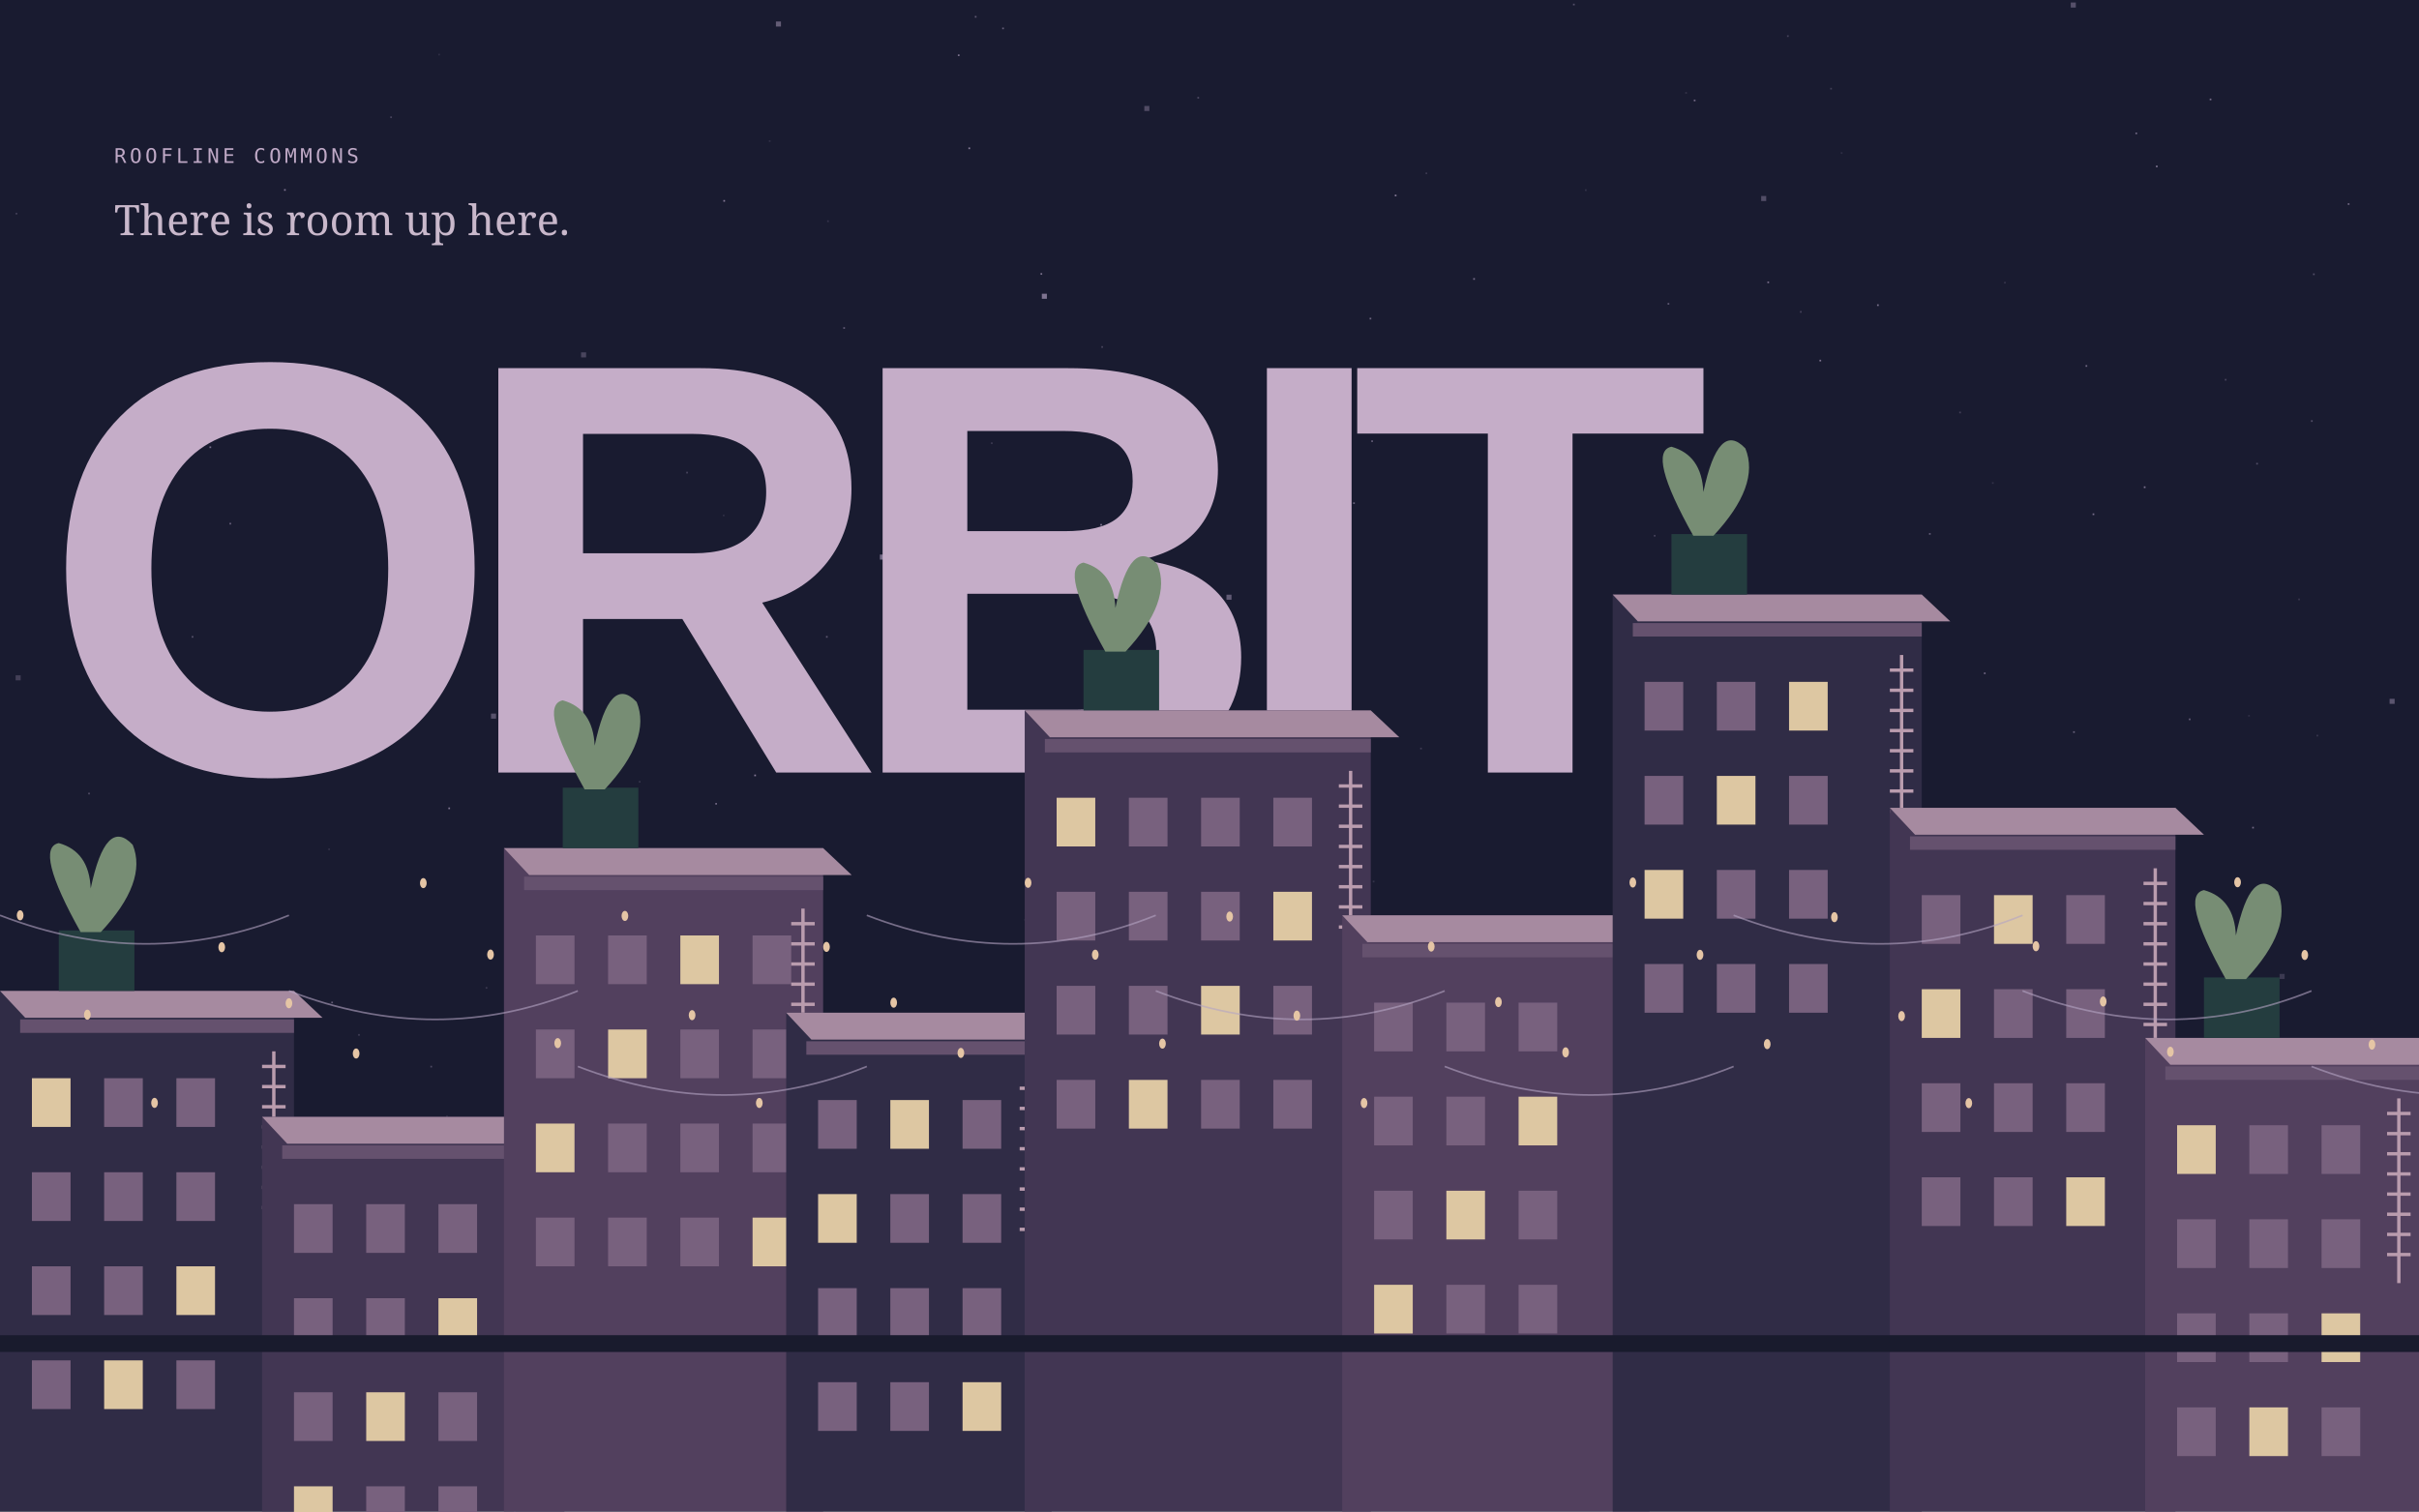
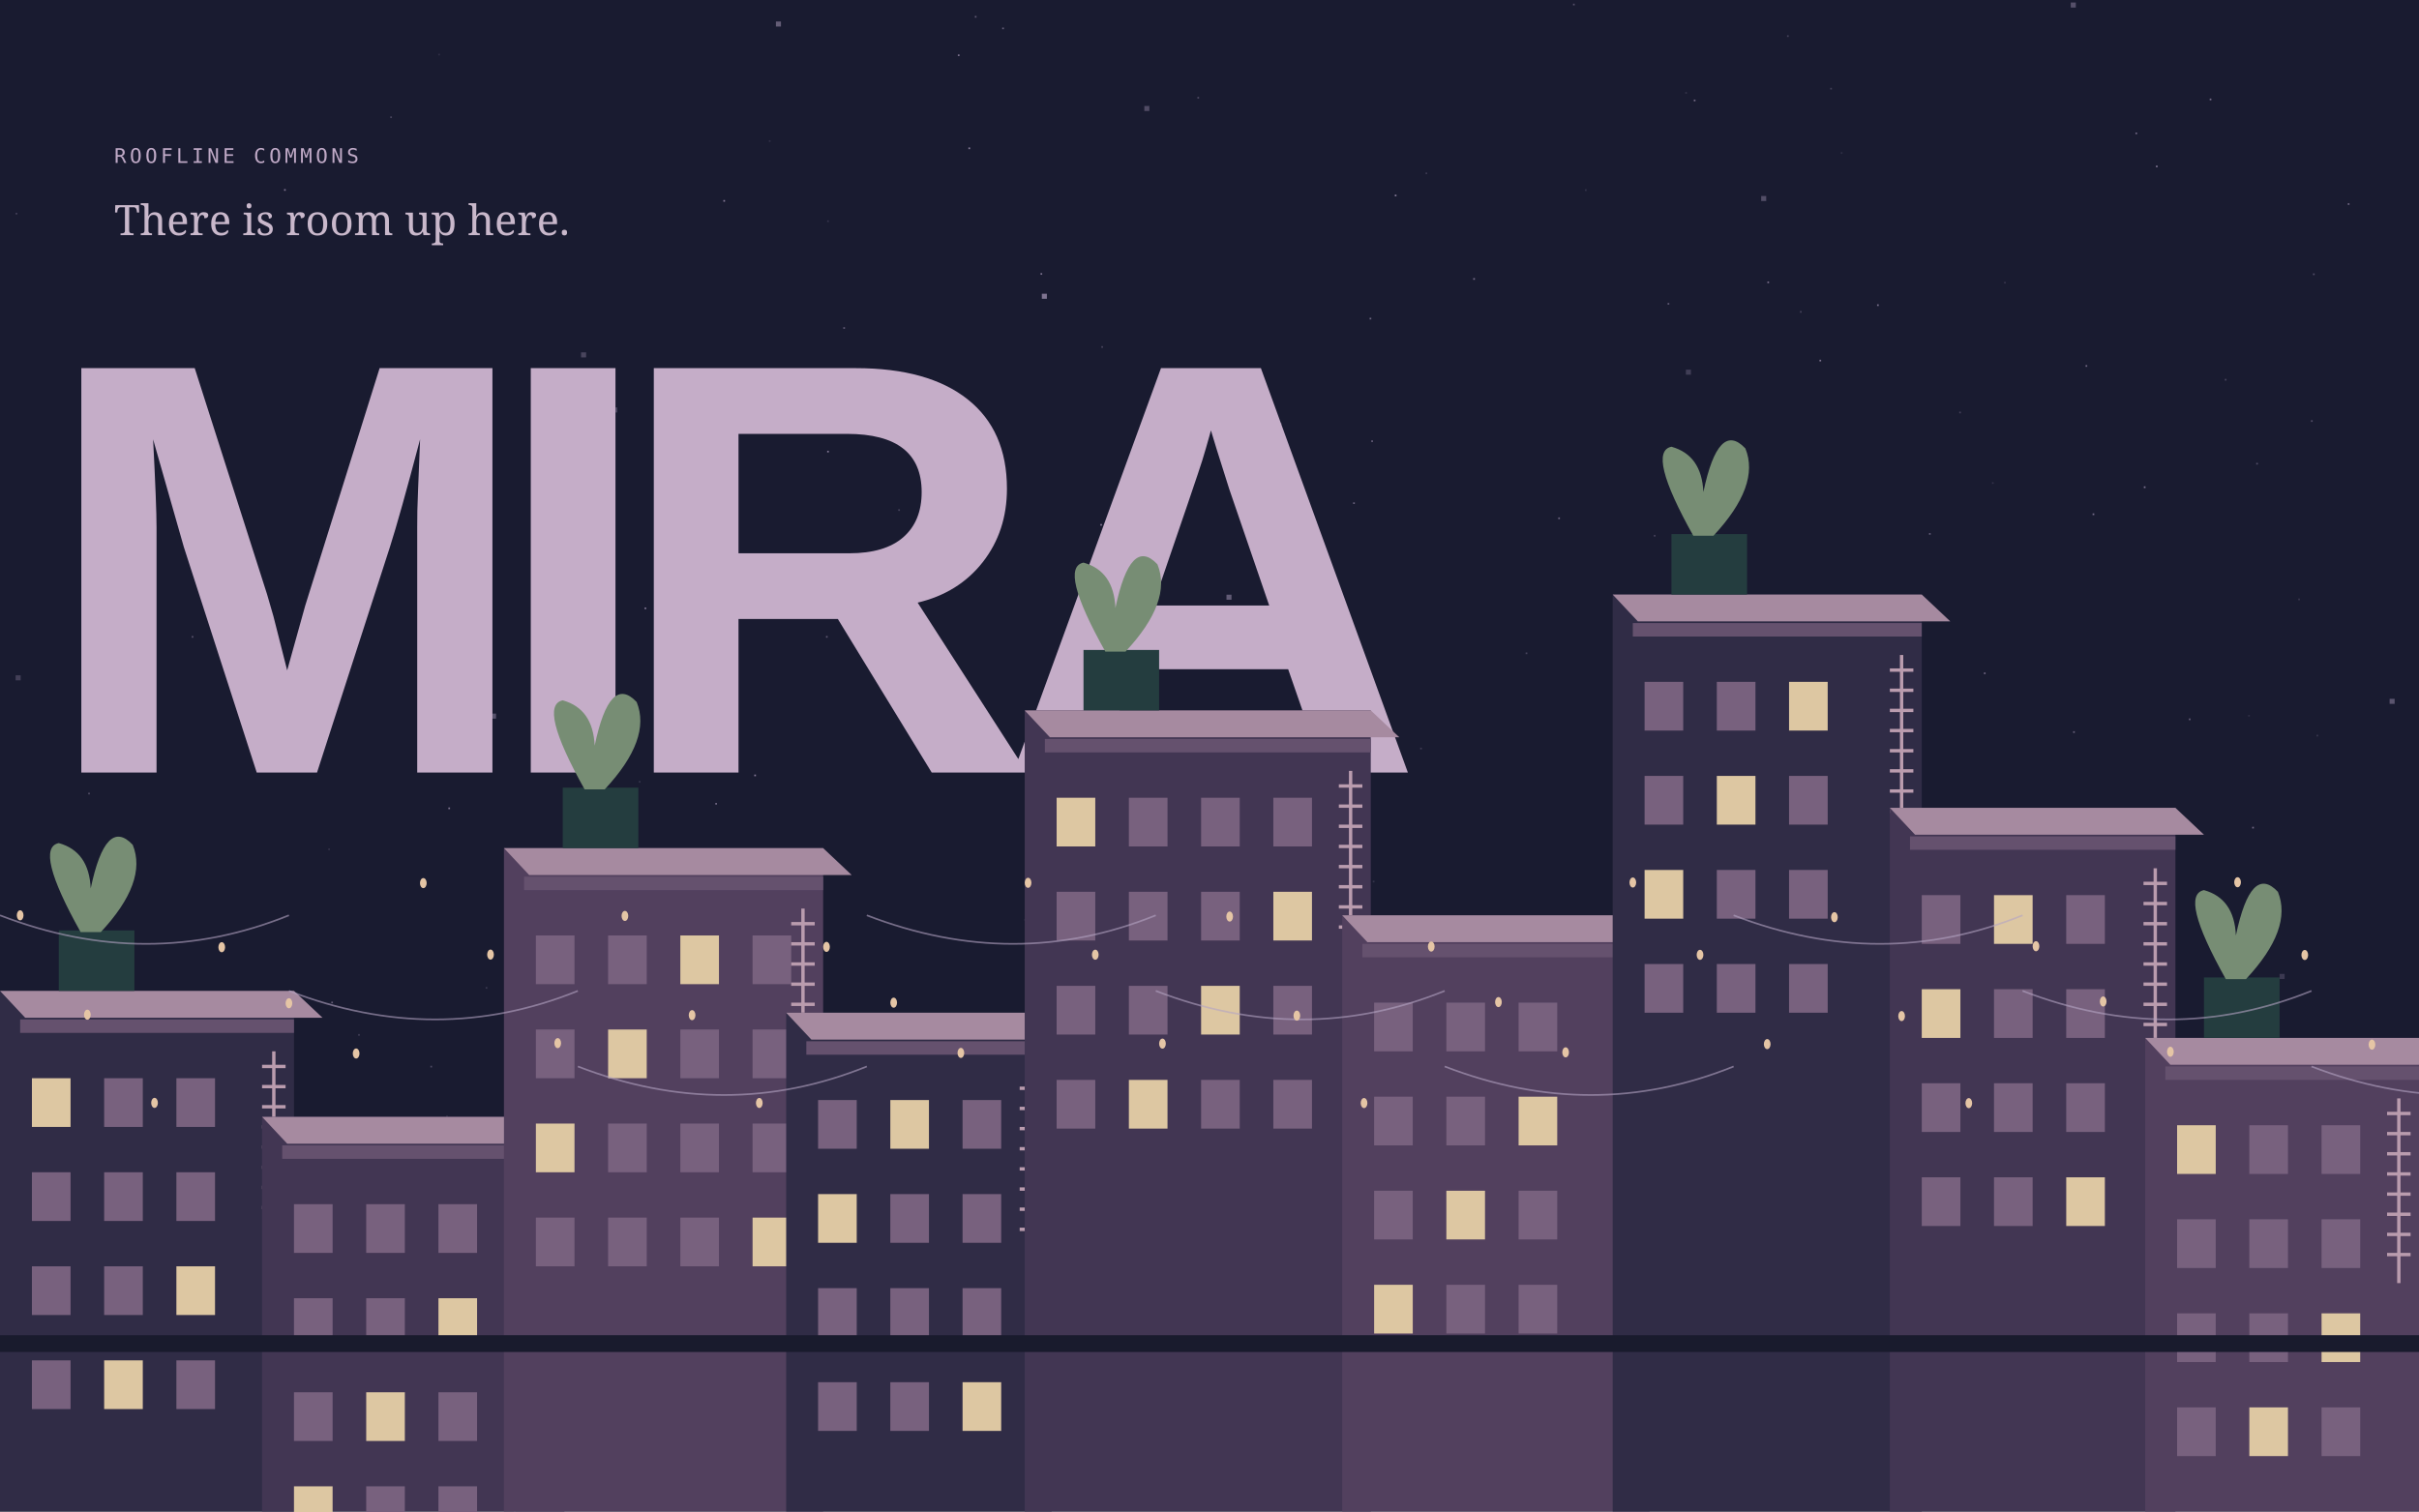
- <svg xmlns="http://www.w3.org/2000/svg" width="1440" height="900" viewBox="0 0 1440 900" role="img" aria-label="A dense stepped town of lit studios, rooftop planters and ladders obscures the lower half of a huge pale Orbit title.">
+ <svg xmlns="http://www.w3.org/2000/svg" width="1440" height="900" viewBox="0 0 1440 900" role="img" aria-label="A dense stepped town of lit studios, rooftop planters and ladders obscures the lower half of a huge pale Mira title.">
  <defs />
  <rect x="0" y="0" width="1440" height="900" fill="#191b30" />
  <rect x="364.5" y="242.6" width="3" height="3" fill="#beaccd" opacity="0.28" />
  <rect x="1020.4" y="469.0" width="1" height="1" fill="#beaccd" opacity="0.63" />
  <rect x="1283.4" y="98.6" width="1" height="1" fill="#beaccd" opacity="0.59" />
  <rect x="857.8" y="688.6" width="1" height="1" fill="#beaccd" opacity="0.13" />
  <rect x="643.0" y="882.4" width="1" height="1" fill="#beaccd" opacity="0.48" />
  <rect x="1343.1" y="275.6" width="1" height="1" fill="#beaccd" opacity="0.34" />
  <rect x="256.2" y="634.6" width="1" height="1" fill="#beaccd" opacity="0.32" />
  <rect x="124.7" y="265.8" width="1" height="1" fill="#beaccd" opacity="0.58" />
  <rect x="1089.5" y="52.3" width="1" height="1" fill="#beaccd" opacity="0.24" />
  <rect x="430.3" y="306.4" width="1" height="1" fill="#beaccd" opacity="0.13" />
  <rect x="655.6" y="206.1" width="1" height="1" fill="#beaccd" opacity="0.28" />
  <rect x="943.5" y="112.7" width="1" height="1" fill="#beaccd" opacity="0.16" />
  <rect x="576.5" y="87.8" width="1" height="1" fill="#beaccd" opacity="0.66" />
  <rect x="172.7" y="757.1" width="1" height="1" fill="#beaccd" opacity="0.50" />
  <rect x="1276.2" y="289.6" width="1" height="1" fill="#beaccd" opacity="0.59" />
  <rect x="908.2" y="388.5" width="1" height="1" fill="#beaccd" opacity="0.28" />
  <rect x="1083.1" y="214.2" width="1" height="1" fill="#beaccd" opacity="0.60" />
  <rect x="370.1" y="583.4" width="1" height="1" fill="#beaccd" opacity="0.41" />
  <rect x="1183.7" y="516.8" width="1" height="1" fill="#beaccd" opacity="0.57" />
  <rect x="606.5" y="828.1" width="1" height="1" fill="#beaccd" opacity="0.31" />
  <rect x="584.6" y="877.5" width="3" height="3" fill="#beaccd" opacity="0.17" />
  <rect x="260.9" y="32.0" width="1" height="1" fill="#beaccd" opacity="0.13" />
  <rect x="1245.7" y="305.7" width="1" height="1" fill="#beaccd" opacity="0.57" />
  <rect x="830.2" y="572.8" width="1" height="1" fill="#beaccd" opacity="0.51" />
  <rect x="342.8" y="875.6" width="1" height="1" fill="#beaccd" opacity="0.30" />
  <rect x="52.5" y="472.0" width="1" height="1" fill="#beaccd" opacity="0.33" />
  <rect x="1340.7" y="492.3" width="1" height="1" fill="#beaccd" opacity="0.53" />
  <rect x="1224.9" y="702.2" width="1" height="1" fill="#beaccd" opacity="0.54" />
  <rect x="675.9" y="790.1" width="1" height="1" fill="#beaccd" opacity="0.22" />
  <rect x="1011.4" y="625.9" width="3" height="3" fill="#beaccd" opacity="0.64" />
  <rect x="449.0" y="461.2" width="1" height="1" fill="#beaccd" opacity="0.65" />
  <rect x="380.3" y="465.0" width="1" height="1" fill="#beaccd" opacity="0.17" />
  <rect x="1048.4" y="116.7" width="3" height="3" fill="#beaccd" opacity="0.34" />
  <rect x="1232.7" y="1.5" width="3" height="3" fill="#beaccd" opacity="0.37" />
  <rect x="1062.1" y="677.4" width="1" height="1" fill="#beaccd" opacity="0.51" />
  <rect x="239.7" y="710.3" width="1" height="1" fill="#beaccd" opacity="0.57" />
  <rect x="161.4" y="697.2" width="1" height="1" fill="#beaccd" opacity="0.27" />
  <rect x="50.7" y="522.3" width="1" height="1" fill="#beaccd" opacity="0.26" />
  <rect x="632.9" y="717.0" width="1" height="1" fill="#beaccd" opacity="0.30" />
  <rect x="430.6" y="119.1" width="1" height="1" fill="#beaccd" opacity="0.65" />
  <rect x="362.2" y="250.3" width="1" height="1" fill="#beaccd" opacity="0.57" />
  <rect x="1008.3" y="59.3" width="1" height="1" fill="#beaccd" opacity="0.54" />
  <rect x="305.9" y="899.3" width="1" height="1" fill="#beaccd" opacity="0.49" />
  <rect x="1234.1" y="435.4" width="1" height="1" fill="#beaccd" opacity="0.47" />
  <rect x="534.7" y="303.2" width="1" height="1" fill="#beaccd" opacity="0.26" />
  <rect x="427.7" y="362.3" width="1" height="1" fill="#beaccd" opacity="0.50" />
  <rect x="686.6" y="317.0" width="1" height="1" fill="#beaccd" opacity="0.29" />
  <rect x="795.6" y="897.3" width="1" height="1" fill="#beaccd" opacity="0.38" />
  <rect x="509.1" y="622.3" width="1" height="1" fill="#beaccd" opacity="0.19" />
  <rect x="459.6" y="590.7" width="1" height="1" fill="#beaccd" opacity="0.35" />
  <rect x="492.4" y="268.4" width="1" height="1" fill="#beaccd" opacity="0.63" />
  <rect x="974.0" y="768.5" width="1" height="1" fill="#beaccd" opacity="0.58" />
  <rect x="1152.1" y="845.2" width="1" height="1" fill="#beaccd" opacity="0.54" />
  <rect x="533.8" y="745.2" width="1" height="1" fill="#beaccd" opacity="0.22" />
  <rect x="961.9" y="487.8" width="1" height="1" fill="#beaccd" opacity="0.45" />
  <rect x="232.3" y="69.3" width="1" height="1" fill="#beaccd" opacity="0.28" />
  <rect x="136.6" y="311.3" width="1" height="1" fill="#beaccd" opacity="0.46" />
  <rect x="329.1" y="598.7" width="3" height="3" fill="#beaccd" opacity="0.41" />
  <rect x="184.9" y="777.6" width="1" height="1" fill="#beaccd" opacity="0.18" />
  <rect x="927.6" y="308.1" width="1" height="1" fill="#beaccd" opacity="0.50" />
  <rect x="672.0" y="593.3" width="1" height="1" fill="#beaccd" opacity="0.33" />
  <rect x="1303.0" y="427.8" width="1" height="1" fill="#beaccd" opacity="0.45" />
  <rect x="392.8" y="838.8" width="1" height="1" fill="#beaccd" opacity="0.25" />
  <rect x="760.4" y="712.7" width="1" height="1" fill="#beaccd" opacity="0.51" />
  <rect x="74.3" y="828.5" width="1" height="1" fill="#beaccd" opacity="0.40" />
  <rect x="1022.1" y="843.9" width="1" height="1" fill="#beaccd" opacity="0.32" />
  <rect x="848.6" y="102.7" width="1" height="1" fill="#beaccd" opacity="0.20" />
  <rect x="65.7" y="760.9" width="1" height="1" fill="#beaccd" opacity="0.13" />
  <rect x="1375.7" y="250.2" width="1" height="1" fill="#beaccd" opacity="0.35" />
  <rect x="451.7" y="824.7" width="1" height="1" fill="#beaccd" opacity="0.13" />
  <rect x="816.3" y="262.2" width="1" height="1" fill="#beaccd" opacity="0.45" />
  <rect x="461.9" y="12.8" width="3" height="3" fill="#beaccd" opacity="0.45" />
  <rect x="454.8" y="718.3" width="1" height="1" fill="#beaccd" opacity="0.57" />
  <rect x="1166.3" y="245.1" width="1" height="1" fill="#beaccd" opacity="0.25" />
  <rect x="1091.7" y="602.6" width="1" height="1" fill="#beaccd" opacity="0.30" />
  <rect x="621.6" y="641.2" width="1" height="1" fill="#beaccd" opacity="0.22" />
  <rect x="526.7" y="251.5" width="1" height="1" fill="#beaccd" opacity="0.15" />
  <rect x="1118.9" y="608.7" width="1" height="1" fill="#beaccd" opacity="0.41" />
  <rect x="1211.6" y="533.2" width="1" height="1" fill="#beaccd" opacity="0.32" />
  <rect x="681.2" y="63.1" width="3" height="3" fill="#beaccd" opacity="0.33" />
  <rect x="712.8" y="57.7" width="1" height="1" fill="#beaccd" opacity="0.32" />
  <rect x="491.7" y="378.7" width="1" height="1" fill="#beaccd" opacity="0.41" />
  <rect x="984.5" y="318.5" width="1" height="1" fill="#beaccd" opacity="0.27" />
  <rect x="891.2" y="671.0" width="3" height="3" fill="#beaccd" opacity="0.22" />
  <rect x="451.1" y="765.7" width="1" height="1" fill="#beaccd" opacity="0.27" />
  <rect x="345.9" y="209.8" width="3" height="3" fill="#beaccd" opacity="0.29" />
  <rect x="580.3" y="9.5" width="1" height="1" fill="#beaccd" opacity="0.42" />
  <rect x="265.6" y="664.3" width="1" height="1" fill="#beaccd" opacity="0.17" />
  <rect x="1025.8" y="456.4" width="1" height="1" fill="#beaccd" opacity="0.56" />
  <rect x="1271.2" y="78.9" width="1" height="1" fill="#beaccd" opacity="0.51" />
  <rect x="620.2" y="174.9" width="3" height="3" fill="#beaccd" opacity="0.61" />
  <rect x="992.7" y="180.4" width="1" height="1" fill="#beaccd" opacity="0.43" />
  <rect x="1337.6" y="793.9" width="1" height="1" fill="#beaccd" opacity="0.61" />
  <rect x="596.6" y="16.4" width="1" height="1" fill="#beaccd" opacity="0.46" />
  <rect x="826.8" y="832.0" width="1" height="1" fill="#beaccd" opacity="0.40" />
  <rect x="1324.4" y="225.6" width="1" height="1" fill="#beaccd" opacity="0.28" />
  <rect x="873.6" y="557.1" width="1" height="1" fill="#beaccd" opacity="0.47" />
  <rect x="1119.9" y="837.8" width="1" height="1" fill="#beaccd" opacity="0.31" />
  <rect x="114.1" y="378.7" width="1" height="1" fill="#beaccd" opacity="0.37" />
  <rect x="1426.9" y="707.0" width="1" height="1" fill="#beaccd" opacity="0.37" />
  <rect x="1237.2" y="870.3" width="1" height="1" fill="#beaccd" opacity="0.46" />
  <rect x="1117.6" y="374.4" width="1" height="1" fill="#beaccd" opacity="0.57" />
  <rect x="997.7" y="824.0" width="1" height="1" fill="#beaccd" opacity="0.63" />
  <rect x="589.9" y="263.4" width="1" height="1" fill="#beaccd" opacity="0.21" />
  <rect x="478.5" y="535.3" width="3" height="3" fill="#beaccd" opacity="0.24" />
  <rect x="195.4" y="505.2" width="1" height="1" fill="#beaccd" opacity="0.15" />
  <rect x="1044.3" y="419.9" width="1" height="1" fill="#beaccd" opacity="0.43" />
  <rect x="197.2" y="596.4" width="1" height="1" fill="#beaccd" opacity="0.44" />
  <rect x="383.7" y="361.7" width="1" height="1" fill="#beaccd" opacity="0.62" />
  <rect x="817.7" y="687.5" width="3" height="3" fill="#beaccd" opacity="0.29" />
  <rect x="162.3" y="691.9" width="1" height="1" fill="#beaccd" opacity="0.56" />
  <rect x="936.4" y="2.2" width="1" height="1" fill="#beaccd" opacity="0.37" />
  <rect x="805.5" y="299.1" width="1" height="1" fill="#beaccd" opacity="0.47" />
  <rect x="1197.9" y="488.8" width="1" height="1" fill="#beaccd" opacity="0.41" />
  <rect x="691.2" y="871.2" width="1" height="1" fill="#beaccd" opacity="0.20" />
  <rect x="9.3" y="402.1" width="3" height="3" fill="#beaccd" opacity="0.25" />
  <rect x="1193.0" y="167.8" width="1" height="1" fill="#beaccd" opacity="0.17" />
  <rect x="1148.3" y="317.4" width="1" height="1" fill="#beaccd" opacity="0.44" />
  <rect x="292.3" y="424.9" width="3" height="3" fill="#beaccd" opacity="0.38" />
  <rect x="1301.1" y="874.4" width="1" height="1" fill="#beaccd" opacity="0.40" />
  <rect x="681.8" y="389.8" width="1" height="1" fill="#beaccd" opacity="0.62" />
  <rect x="730.1" y="354.1" width="3" height="3" fill="#beaccd" opacity="0.44" />
  <rect x="677.9" y="688.1" width="1" height="1" fill="#beaccd" opacity="0.34" />
  <rect x="1071.5" y="185.2" width="1" height="1" fill="#beaccd" opacity="0.26" />
  <rect x="1063.8" y="21.0" width="1" height="1" fill="#beaccd" opacity="0.26" />
  <rect x="343.4" y="383.3" width="1" height="1" fill="#beaccd" opacity="0.24" />
  <rect x="502.0" y="194.8" width="1" height="1" fill="#beaccd" opacity="0.44" />
  <rect x="1003.6" y="220.1" width="3" height="3" fill="#beaccd" opacity="0.24" />
  <rect x="1117.4" y="181.2" width="1" height="1" fill="#beaccd" opacity="0.58" />
  <rect x="817.2" y="524.4" width="1" height="1" fill="#beaccd" opacity="0.16" />
  <rect x="1209.8" y="809.0" width="1" height="1" fill="#beaccd" opacity="0.64" />
  <rect x="1094.7" y="414.8" width="1" height="1" fill="#beaccd" opacity="0.18" />
  <rect x="1017.2" y="286.6" width="1" height="1" fill="#beaccd" opacity="0.36" />
  <rect x="619.4" y="162.6" width="1" height="1" fill="#beaccd" opacity="0.59" />
  <rect x="1368.1" y="356.4" width="1" height="1" fill="#beaccd" opacity="0.19" />
  <rect x="1185.8" y="287.1" width="1" height="1" fill="#beaccd" opacity="0.15" />
  <rect x="984.6" y="580.0" width="1" height="1" fill="#beaccd" opacity="0.16" />
  <rect x="266.9" y="480.8" width="1" height="1" fill="#beaccd" opacity="0.61" />
  <rect x="1075.0" y="555.0" width="1" height="1" fill="#beaccd" opacity="0.49" />
  <rect x="1052.1" y="167.6" width="1" height="1" fill="#beaccd" opacity="0.56" />
  <rect x="1376.9" y="162.8" width="1" height="1" fill="#beaccd" opacity="0.34" />
  <rect x="975.3" y="690.3" width="1" height="1" fill="#beaccd" opacity="0.26" />
  <rect x="609.9" y="547.2" width="1" height="1" fill="#beaccd" opacity="0.36" />
  <rect x="492.4" y="131.2" width="1" height="1" fill="#beaccd" opacity="0.17" />
  <rect x="1338.3" y="425.7" width="1" height="1" fill="#beaccd" opacity="0.13" />
  <rect x="429.2" y="562.3" width="1" height="1" fill="#beaccd" opacity="0.19" />
  <rect x="523.8" y="330.2" width="3" height="3" fill="#beaccd" opacity="0.57" />
  <rect x="859.5" y="728.2" width="3" height="3" fill="#beaccd" opacity="0.63" />
  <rect x="328.9" y="380.4" width="1" height="1" fill="#beaccd" opacity="0.54" />
  <rect x="72.4" y="259.2" width="1" height="1" fill="#beaccd" opacity="0.22" />
  <rect x="289.1" y="587.7" width="1" height="1" fill="#beaccd" opacity="0.20" />
  <rect x="830.3" y="115.9" width="1" height="1" fill="#beaccd" opacity="0.65" />
  <rect x="1095.8" y="90.6" width="1" height="1" fill="#beaccd" opacity="0.13" />
  <rect x="877.0" y="165.6" width="1" height="1" fill="#beaccd" opacity="0.57" />
  <rect x="1269.4" y="721.2" width="3" height="3" fill="#beaccd" opacity="0.63" />
  <rect x="815.3" y="189.2" width="1" height="1" fill="#beaccd" opacity="0.50" />
  <rect x="1121.9" y="503.2" width="1" height="1" fill="#beaccd" opacity="0.12" />
  <rect x="554.6" y="719.9" width="1" height="1" fill="#beaccd" opacity="0.41" />
  <rect x="1049.9" y="481.0" width="1" height="1" fill="#beaccd" opacity="0.24" />
  <rect x="169.1" y="112.6" width="1" height="1" fill="#beaccd" opacity="0.61" />
  <rect x="1357.0" y="579.9" width="3" height="3" fill="#beaccd" opacity="0.21" />
  <rect x="845.4" y="445.2" width="1" height="1" fill="#beaccd" opacity="0.22" />
  <rect x="727.1" y="697.7" width="1" height="1" fill="#beaccd" opacity="0.61" />
  <rect x="160.2" y="650.8" width="1" height="1" fill="#beaccd" opacity="0.58" />
  <rect x="547.0" y="727.8" width="1" height="1" fill="#beaccd" opacity="0.33" />
  <rect x="408.5" y="280.9" width="1" height="1" fill="#beaccd" opacity="0.28" />
  <rect x="679.0" y="413.1" width="1" height="1" fill="#beaccd" opacity="0.65" />
  <rect x="1181.0" y="400.4" width="1" height="1" fill="#beaccd" opacity="0.50" />
  <rect x="1084.3" y="831.5" width="1" height="1" fill="#beaccd" opacity="0.34" />
  <rect x="672.0" y="713.5" width="1" height="1" fill="#beaccd" opacity="0.36" />
  <rect x="655.0" y="312.0" width="1" height="1" fill="#beaccd" opacity="0.63" />
  <rect x="1397.6" y="121.0" width="1" height="1" fill="#beaccd" opacity="0.51" />
  <rect x="457.7" y="83.5" width="1" height="1" fill="#beaccd" opacity="0.14" />
  <rect x="162.9" y="708.4" width="1" height="1" fill="#beaccd" opacity="0.38" />
  <rect x="1305.8" y="752.9" width="1" height="1" fill="#beaccd" opacity="0.14" />
  <rect x="1160.3" y="766.3" width="1" height="1" fill="#beaccd" opacity="0.50" />
  <rect x="1422.5" y="416.1" width="3" height="3" fill="#beaccd" opacity="0.40" />
  <rect x="357.1" y="240.7" width="1" height="1" fill="#beaccd" opacity="0.63" />
  <rect x="1393.6" y="699.5" width="1" height="1" fill="#beaccd" opacity="0.45" />
  <rect x="213.2" y="615.7" width="1" height="1" fill="#beaccd" opacity="0.23" />
  <rect x="570.2" y="32.4" width="1" height="1" fill="#beaccd" opacity="0.59" />
  <rect x="9.3" y="126.7" width="1" height="1" fill="#beaccd" opacity="0.25" />
  <rect x="761.9" y="251.9" width="1" height="1" fill="#beaccd" opacity="0.32" />
  <rect x="664.3" y="505.1" width="1" height="1" fill="#beaccd" opacity="0.60" />
  <rect x="1379.0" y="437.5" width="1" height="1" fill="#beaccd" opacity="0.18" />
  <rect x="1003.2" y="54.8" width="1" height="1" fill="#beaccd" opacity="0.16" />
  <rect x="425.8" y="478.1" width="1" height="1" fill="#beaccd" opacity="0.53" />
  <rect x="1315.4" y="58.7" width="1" height="1" fill="#beaccd" opacity="0.56" />
  <rect x="1343.2" y="869.7" width="1" height="1" fill="#beaccd" opacity="0.48" />
  <rect x="1241.5" y="217.4" width="1" height="1" fill="#beaccd" opacity="0.52" />
-   <text x="25" y="460" font-family="Arial,Helvetica,sans-serif" font-size="350" fill="#c5adc8" font-weight="900" letter-spacing="-24">ORBIT</text>
+   <text x="25" y="460" font-family="Arial,Helvetica,sans-serif" font-size="350" fill="#c5adc8" font-weight="900" letter-spacing="-24">MIRA</text>
  <rect x="0" y="590" width="175" height="310" fill="#302c46" />
  <polygon points="0,590 175,590 192,606 15,606" fill="#a68aa0" stroke="none" />
  <rect x="12" y="607" width="163" height="8" fill="#65516e" />
  <rect x="19" y="642" width="23" height="29" fill="#ddc7a2" />
  <rect x="62" y="642" width="23" height="29" fill="#78617e" />
  <rect x="105" y="642" width="23" height="29" fill="#78617e" />
  <rect x="19" y="698" width="23" height="29" fill="#78617e" />
  <rect x="62" y="698" width="23" height="29" fill="#78617e" />
  <rect x="105" y="698" width="23" height="29" fill="#78617e" />
  <rect x="19" y="754" width="23" height="29" fill="#78617e" />
  <rect x="62" y="754" width="23" height="29" fill="#78617e" />
  <rect x="105" y="754" width="23" height="29" fill="#ddc7a2" />
  <rect x="19" y="810" width="23" height="29" fill="#78617e" />
  <rect x="62" y="810" width="23" height="29" fill="#ddc7a2" />
  <rect x="105" y="810" width="23" height="29" fill="#78617e" />
  <line x1="163" y1="626" x2="163" y2="736" stroke="#ba9cae" stroke-width="2" />
  <line x1="156" y1="635" x2="170" y2="635" stroke="#ba9cae" stroke-width="2" />
  <line x1="156" y1="647" x2="170" y2="647" stroke="#ba9cae" stroke-width="2" />
  <line x1="156" y1="659" x2="170" y2="659" stroke="#ba9cae" stroke-width="2" />
  <line x1="156" y1="671" x2="170" y2="671" stroke="#ba9cae" stroke-width="2" />
  <line x1="156" y1="683" x2="170" y2="683" stroke="#ba9cae" stroke-width="2" />
  <line x1="156" y1="695" x2="170" y2="695" stroke="#ba9cae" stroke-width="2" />
  <line x1="156" y1="707" x2="170" y2="707" stroke="#ba9cae" stroke-width="2" />
  <line x1="156" y1="719" x2="170" y2="719" stroke="#ba9cae" stroke-width="2" />
  <rect x="35" y="554" width="45" height="36" fill="#243d3f" />
  <path d="M48 555q-28-50-13-53q18 5 19 27q9-43 25-26q9 22-19 52" fill="#778d74" stroke="none" />
  <rect x="156" y="665" width="180" height="235" fill="#423653" />
  <polygon points="156,665 336,665 353,681 171,681" fill="#a68aa0" stroke="none" />
  <rect x="168" y="682" width="168" height="8" fill="#65516e" />
  <rect x="175" y="717" width="23" height="29" fill="#78617e" />
  <rect x="218" y="717" width="23" height="29" fill="#78617e" />
  <rect x="261" y="717" width="23" height="29" fill="#78617e" />
  <rect x="175" y="773" width="23" height="29" fill="#78617e" />
  <rect x="218" y="773" width="23" height="29" fill="#78617e" />
  <rect x="261" y="773" width="23" height="29" fill="#ddc7a2" />
  <rect x="175" y="829" width="23" height="29" fill="#78617e" />
  <rect x="218" y="829" width="23" height="29" fill="#ddc7a2" />
  <rect x="261" y="829" width="23" height="29" fill="#78617e" />
  <rect x="175" y="885" width="23" height="29" fill="#ddc7a2" />
  <rect x="218" y="885" width="23" height="29" fill="#78617e" />
  <rect x="261" y="885" width="23" height="29" fill="#78617e" />
  <line x1="324" y1="701" x2="324" y2="811" stroke="#ba9cae" stroke-width="2" />
  <line x1="317" y1="710" x2="331" y2="710" stroke="#ba9cae" stroke-width="2" />
  <line x1="317" y1="722" x2="331" y2="722" stroke="#ba9cae" stroke-width="2" />
  <line x1="317" y1="734" x2="331" y2="734" stroke="#ba9cae" stroke-width="2" />
  <line x1="317" y1="746" x2="331" y2="746" stroke="#ba9cae" stroke-width="2" />
  <line x1="317" y1="758" x2="331" y2="758" stroke="#ba9cae" stroke-width="2" />
  <line x1="317" y1="770" x2="331" y2="770" stroke="#ba9cae" stroke-width="2" />
  <line x1="317" y1="782" x2="331" y2="782" stroke="#ba9cae" stroke-width="2" />
  <line x1="317" y1="794" x2="331" y2="794" stroke="#ba9cae" stroke-width="2" />
  <rect x="300" y="505" width="190" height="395" fill="#52405e" />
  <polygon points="300,505 490,505 507,521 315,521" fill="#a68aa0" stroke="none" />
  <rect x="312" y="522" width="178" height="8" fill="#65516e" />
  <rect x="319" y="557" width="23" height="29" fill="#78617e" />
  <rect x="362" y="557" width="23" height="29" fill="#78617e" />
  <rect x="405" y="557" width="23" height="29" fill="#ddc7a2" />
  <rect x="448" y="557" width="23" height="29" fill="#78617e" />
  <rect x="319" y="613" width="23" height="29" fill="#78617e" />
  <rect x="362" y="613" width="23" height="29" fill="#ddc7a2" />
  <rect x="405" y="613" width="23" height="29" fill="#78617e" />
  <rect x="448" y="613" width="23" height="29" fill="#78617e" />
  <rect x="319" y="669" width="23" height="29" fill="#ddc7a2" />
  <rect x="362" y="669" width="23" height="29" fill="#78617e" />
  <rect x="405" y="669" width="23" height="29" fill="#78617e" />
  <rect x="448" y="669" width="23" height="29" fill="#78617e" />
  <rect x="319" y="725" width="23" height="29" fill="#78617e" />
  <rect x="362" y="725" width="23" height="29" fill="#78617e" />
  <rect x="405" y="725" width="23" height="29" fill="#78617e" />
  <rect x="448" y="725" width="23" height="29" fill="#ddc7a2" />
  <line x1="478" y1="541" x2="478" y2="651" stroke="#ba9cae" stroke-width="2" />
  <line x1="471" y1="550" x2="485" y2="550" stroke="#ba9cae" stroke-width="2" />
  <line x1="471" y1="562" x2="485" y2="562" stroke="#ba9cae" stroke-width="2" />
  <line x1="471" y1="574" x2="485" y2="574" stroke="#ba9cae" stroke-width="2" />
  <line x1="471" y1="586" x2="485" y2="586" stroke="#ba9cae" stroke-width="2" />
  <line x1="471" y1="598" x2="485" y2="598" stroke="#ba9cae" stroke-width="2" />
  <line x1="471" y1="610" x2="485" y2="610" stroke="#ba9cae" stroke-width="2" />
  <line x1="471" y1="622" x2="485" y2="622" stroke="#ba9cae" stroke-width="2" />
  <line x1="471" y1="634" x2="485" y2="634" stroke="#ba9cae" stroke-width="2" />
  <rect x="335" y="469" width="45" height="36" fill="#243d3f" />
  <path d="M348 470q-28-50-13-53q18 5 19 27q9-43 25-26q9 22-19 52" fill="#778d74" stroke="none" />
  <rect x="468" y="603" width="158" height="297" fill="#302c46" />
  <polygon points="468,603 626,603 643,619 483,619" fill="#a68aa0" stroke="none" />
  <rect x="480" y="620" width="146" height="8" fill="#65516e" />
  <rect x="487" y="655" width="23" height="29" fill="#78617e" />
  <rect x="530" y="655" width="23" height="29" fill="#ddc7a2" />
  <rect x="573" y="655" width="23" height="29" fill="#78617e" />
  <rect x="487" y="711" width="23" height="29" fill="#ddc7a2" />
  <rect x="530" y="711" width="23" height="29" fill="#78617e" />
  <rect x="573" y="711" width="23" height="29" fill="#78617e" />
  <rect x="487" y="767" width="23" height="29" fill="#78617e" />
  <rect x="530" y="767" width="23" height="29" fill="#78617e" />
  <rect x="573" y="767" width="23" height="29" fill="#78617e" />
  <rect x="487" y="823" width="23" height="29" fill="#78617e" />
  <rect x="530" y="823" width="23" height="29" fill="#78617e" />
  <rect x="573" y="823" width="23" height="29" fill="#ddc7a2" />
  <line x1="614" y1="639" x2="614" y2="749" stroke="#ba9cae" stroke-width="2" />
  <line x1="607" y1="648" x2="621" y2="648" stroke="#ba9cae" stroke-width="2" />
  <line x1="607" y1="660" x2="621" y2="660" stroke="#ba9cae" stroke-width="2" />
  <line x1="607" y1="672" x2="621" y2="672" stroke="#ba9cae" stroke-width="2" />
  <line x1="607" y1="684" x2="621" y2="684" stroke="#ba9cae" stroke-width="2" />
  <line x1="607" y1="696" x2="621" y2="696" stroke="#ba9cae" stroke-width="2" />
  <line x1="607" y1="708" x2="621" y2="708" stroke="#ba9cae" stroke-width="2" />
  <line x1="607" y1="720" x2="621" y2="720" stroke="#ba9cae" stroke-width="2" />
  <line x1="607" y1="732" x2="621" y2="732" stroke="#ba9cae" stroke-width="2" />
  <rect x="610" y="423" width="206" height="477" fill="#423653" />
  <polygon points="610,423 816,423 833,439 625,439" fill="#a68aa0" stroke="none" />
  <rect x="622" y="440" width="194" height="8" fill="#65516e" />
  <rect x="629" y="475" width="23" height="29" fill="#ddc7a2" />
  <rect x="672" y="475" width="23" height="29" fill="#78617e" />
  <rect x="715" y="475" width="23" height="29" fill="#78617e" />
  <rect x="758" y="475" width="23" height="29" fill="#78617e" />
  <rect x="629" y="531" width="23" height="29" fill="#78617e" />
  <rect x="672" y="531" width="23" height="29" fill="#78617e" />
  <rect x="715" y="531" width="23" height="29" fill="#78617e" />
  <rect x="758" y="531" width="23" height="29" fill="#ddc7a2" />
  <rect x="629" y="587" width="23" height="29" fill="#78617e" />
  <rect x="672" y="587" width="23" height="29" fill="#78617e" />
  <rect x="715" y="587" width="23" height="29" fill="#ddc7a2" />
  <rect x="758" y="587" width="23" height="29" fill="#78617e" />
  <rect x="629" y="643" width="23" height="29" fill="#78617e" />
  <rect x="672" y="643" width="23" height="29" fill="#ddc7a2" />
  <rect x="715" y="643" width="23" height="29" fill="#78617e" />
  <rect x="758" y="643" width="23" height="29" fill="#78617e" />
  <line x1="804" y1="459" x2="804" y2="569" stroke="#ba9cae" stroke-width="2" />
  <line x1="797" y1="468" x2="811" y2="468" stroke="#ba9cae" stroke-width="2" />
  <line x1="797" y1="480" x2="811" y2="480" stroke="#ba9cae" stroke-width="2" />
  <line x1="797" y1="492" x2="811" y2="492" stroke="#ba9cae" stroke-width="2" />
  <line x1="797" y1="504" x2="811" y2="504" stroke="#ba9cae" stroke-width="2" />
  <line x1="797" y1="516" x2="811" y2="516" stroke="#ba9cae" stroke-width="2" />
  <line x1="797" y1="528" x2="811" y2="528" stroke="#ba9cae" stroke-width="2" />
  <line x1="797" y1="540" x2="811" y2="540" stroke="#ba9cae" stroke-width="2" />
  <line x1="797" y1="552" x2="811" y2="552" stroke="#ba9cae" stroke-width="2" />
  <rect x="645" y="387" width="45" height="36" fill="#243d3f" />
  <path d="M658 388q-28-50-13-53q18 5 19 27q9-43 25-26q9 22-19 52" fill="#778d74" stroke="none" />
  <rect x="799" y="545" width="183" height="355" fill="#52405e" />
  <polygon points="799,545 982,545 999,561 814,561" fill="#a68aa0" stroke="none" />
  <rect x="811" y="562" width="171" height="8" fill="#65516e" />
  <rect x="818" y="597" width="23" height="29" fill="#78617e" />
  <rect x="861" y="597" width="23" height="29" fill="#78617e" />
  <rect x="904" y="597" width="23" height="29" fill="#78617e" />
  <rect x="818" y="653" width="23" height="29" fill="#78617e" />
  <rect x="861" y="653" width="23" height="29" fill="#78617e" />
  <rect x="904" y="653" width="23" height="29" fill="#ddc7a2" />
  <rect x="818" y="709" width="23" height="29" fill="#78617e" />
  <rect x="861" y="709" width="23" height="29" fill="#ddc7a2" />
  <rect x="904" y="709" width="23" height="29" fill="#78617e" />
  <rect x="818" y="765" width="23" height="29" fill="#ddc7a2" />
  <rect x="861" y="765" width="23" height="29" fill="#78617e" />
  <rect x="904" y="765" width="23" height="29" fill="#78617e" />
  <line x1="970" y1="581" x2="970" y2="691" stroke="#ba9cae" stroke-width="2" />
  <line x1="963" y1="590" x2="977" y2="590" stroke="#ba9cae" stroke-width="2" />
  <line x1="963" y1="602" x2="977" y2="602" stroke="#ba9cae" stroke-width="2" />
  <line x1="963" y1="614" x2="977" y2="614" stroke="#ba9cae" stroke-width="2" />
  <line x1="963" y1="626" x2="977" y2="626" stroke="#ba9cae" stroke-width="2" />
  <line x1="963" y1="638" x2="977" y2="638" stroke="#ba9cae" stroke-width="2" />
  <line x1="963" y1="650" x2="977" y2="650" stroke="#ba9cae" stroke-width="2" />
  <line x1="963" y1="662" x2="977" y2="662" stroke="#ba9cae" stroke-width="2" />
  <line x1="963" y1="674" x2="977" y2="674" stroke="#ba9cae" stroke-width="2" />
  <rect x="960" y="354" width="184" height="546" fill="#302c46" />
  <polygon points="960,354 1144,354 1161,370 975,370" fill="#a68aa0" stroke="none" />
  <rect x="972" y="371" width="172" height="8" fill="#65516e" />
  <rect x="979" y="406" width="23" height="29" fill="#78617e" />
  <rect x="1022" y="406" width="23" height="29" fill="#78617e" />
  <rect x="1065" y="406" width="23" height="29" fill="#ddc7a2" />
  <rect x="979" y="462" width="23" height="29" fill="#78617e" />
  <rect x="1022" y="462" width="23" height="29" fill="#ddc7a2" />
  <rect x="1065" y="462" width="23" height="29" fill="#78617e" />
  <rect x="979" y="518" width="23" height="29" fill="#ddc7a2" />
  <rect x="1022" y="518" width="23" height="29" fill="#78617e" />
  <rect x="1065" y="518" width="23" height="29" fill="#78617e" />
  <rect x="979" y="574" width="23" height="29" fill="#78617e" />
  <rect x="1022" y="574" width="23" height="29" fill="#78617e" />
  <rect x="1065" y="574" width="23" height="29" fill="#78617e" />
  <line x1="1132" y1="390" x2="1132" y2="500" stroke="#ba9cae" stroke-width="2" />
  <line x1="1125" y1="399" x2="1139" y2="399" stroke="#ba9cae" stroke-width="2" />
  <line x1="1125" y1="411" x2="1139" y2="411" stroke="#ba9cae" stroke-width="2" />
  <line x1="1125" y1="423" x2="1139" y2="423" stroke="#ba9cae" stroke-width="2" />
  <line x1="1125" y1="435" x2="1139" y2="435" stroke="#ba9cae" stroke-width="2" />
  <line x1="1125" y1="447" x2="1139" y2="447" stroke="#ba9cae" stroke-width="2" />
  <line x1="1125" y1="459" x2="1139" y2="459" stroke="#ba9cae" stroke-width="2" />
  <line x1="1125" y1="471" x2="1139" y2="471" stroke="#ba9cae" stroke-width="2" />
  <line x1="1125" y1="483" x2="1139" y2="483" stroke="#ba9cae" stroke-width="2" />
  <rect x="995" y="318" width="45" height="36" fill="#243d3f" />
  <path d="M1008 319q-28-50-13-53q18 5 19 27q9-43 25-26q9 22-19 52" fill="#778d74" stroke="none" />
  <rect x="1125" y="481" width="170" height="419" fill="#423653" />
  <polygon points="1125,481 1295,481 1312,497 1140,497" fill="#a68aa0" stroke="none" />
  <rect x="1137" y="498" width="158" height="8" fill="#65516e" />
  <rect x="1144" y="533" width="23" height="29" fill="#78617e" />
  <rect x="1187" y="533" width="23" height="29" fill="#ddc7a2" />
  <rect x="1230" y="533" width="23" height="29" fill="#78617e" />
  <rect x="1144" y="589" width="23" height="29" fill="#ddc7a2" />
  <rect x="1187" y="589" width="23" height="29" fill="#78617e" />
  <rect x="1230" y="589" width="23" height="29" fill="#78617e" />
  <rect x="1144" y="645" width="23" height="29" fill="#78617e" />
  <rect x="1187" y="645" width="23" height="29" fill="#78617e" />
  <rect x="1230" y="645" width="23" height="29" fill="#78617e" />
  <rect x="1144" y="701" width="23" height="29" fill="#78617e" />
  <rect x="1187" y="701" width="23" height="29" fill="#78617e" />
  <rect x="1230" y="701" width="23" height="29" fill="#ddc7a2" />
  <line x1="1283" y1="517" x2="1283" y2="627" stroke="#ba9cae" stroke-width="2" />
  <line x1="1276" y1="526" x2="1290" y2="526" stroke="#ba9cae" stroke-width="2" />
  <line x1="1276" y1="538" x2="1290" y2="538" stroke="#ba9cae" stroke-width="2" />
  <line x1="1276" y1="550" x2="1290" y2="550" stroke="#ba9cae" stroke-width="2" />
  <line x1="1276" y1="562" x2="1290" y2="562" stroke="#ba9cae" stroke-width="2" />
  <line x1="1276" y1="574" x2="1290" y2="574" stroke="#ba9cae" stroke-width="2" />
  <line x1="1276" y1="586" x2="1290" y2="586" stroke="#ba9cae" stroke-width="2" />
  <line x1="1276" y1="598" x2="1290" y2="598" stroke="#ba9cae" stroke-width="2" />
  <line x1="1276" y1="610" x2="1290" y2="610" stroke="#ba9cae" stroke-width="2" />
  <rect x="1277" y="618" width="163" height="282" fill="#52405e" />
  <polygon points="1277,618 1440,618 1457,634 1292,634" fill="#a68aa0" stroke="none" />
  <rect x="1289" y="635" width="151" height="8" fill="#65516e" />
  <rect x="1296" y="670" width="23" height="29" fill="#ddc7a2" />
  <rect x="1339" y="670" width="23" height="29" fill="#78617e" />
  <rect x="1382" y="670" width="23" height="29" fill="#78617e" />
  <rect x="1296" y="726" width="23" height="29" fill="#78617e" />
  <rect x="1339" y="726" width="23" height="29" fill="#78617e" />
  <rect x="1382" y="726" width="23" height="29" fill="#78617e" />
  <rect x="1296" y="782" width="23" height="29" fill="#78617e" />
  <rect x="1339" y="782" width="23" height="29" fill="#78617e" />
  <rect x="1382" y="782" width="23" height="29" fill="#ddc7a2" />
  <rect x="1296" y="838" width="23" height="29" fill="#78617e" />
  <rect x="1339" y="838" width="23" height="29" fill="#ddc7a2" />
  <rect x="1382" y="838" width="23" height="29" fill="#78617e" />
  <line x1="1428" y1="654" x2="1428" y2="764" stroke="#ba9cae" stroke-width="2" />
  <line x1="1421" y1="663" x2="1435" y2="663" stroke="#ba9cae" stroke-width="2" />
  <line x1="1421" y1="675" x2="1435" y2="675" stroke="#ba9cae" stroke-width="2" />
  <line x1="1421" y1="687" x2="1435" y2="687" stroke="#ba9cae" stroke-width="2" />
  <line x1="1421" y1="699" x2="1435" y2="699" stroke="#ba9cae" stroke-width="2" />
  <line x1="1421" y1="711" x2="1435" y2="711" stroke="#ba9cae" stroke-width="2" />
  <line x1="1421" y1="723" x2="1435" y2="723" stroke="#ba9cae" stroke-width="2" />
  <line x1="1421" y1="735" x2="1435" y2="735" stroke="#ba9cae" stroke-width="2" />
  <line x1="1421" y1="747" x2="1435" y2="747" stroke="#ba9cae" stroke-width="2" />
  <rect x="1312" y="582" width="45" height="36" fill="#243d3f" />
  <path d="M1325 583q-28-50-13-53q18 5 19 27q9-43 25-26q9 22-19 52" fill="#778d74" stroke="none" />
  <line x1="0" y1="800" x2="1440" y2="800" stroke="#191b2d" stroke-width="10" />
  <text x="68" y="97" font-family="Arial,Helvetica,sans-serif" font-size="12" fill="#bfa9c6" style="font-family:Menlo,Consolas,monospace" letter-spacing="2">ROOFLINE COMMONS</text>
  <text x="68" y="140" font-family="Arial,Helvetica,sans-serif" font-size="25" fill="#c9b8cb" font-family-override="Georgia" style="font-family:Georgia,serif">There is room up here.</text>
  <path d="M0 545q88 34 172 0" fill="none" stroke="#b4a4c3" stroke-width="1" opacity=".6" />
  <path d="M172 590q88 34 172 0" fill="none" stroke="#b4a4c3" stroke-width="1" opacity=".6" />
  <path d="M344 635q88 34 172 0" fill="none" stroke="#b4a4c3" stroke-width="1" opacity=".6" />
  <path d="M516 545q88 34 172 0" fill="none" stroke="#b4a4c3" stroke-width="1" opacity=".6" />
  <path d="M688 590q88 34 172 0" fill="none" stroke="#b4a4c3" stroke-width="1" opacity=".6" />
  <path d="M860 635q88 34 172 0" fill="none" stroke="#b4a4c3" stroke-width="1" opacity=".6" />
  <path d="M1032 545q88 34 172 0" fill="none" stroke="#b4a4c3" stroke-width="1" opacity=".6" />
  <path d="M1204 590q88 34 172 0" fill="none" stroke="#b4a4c3" stroke-width="1" opacity=".6" />
  <path d="M1376 635q88 34 172 0" fill="none" stroke="#b4a4c3" stroke-width="1" opacity=".6" />
  <ellipse cx="12" cy="545" rx="2" ry="3" fill="#e5c5a5" stroke="none" />
  <ellipse cx="52" cy="604.173" rx="2" ry="3" fill="#e5c5a5" stroke="none" />
  <ellipse cx="92" cy="656.68" rx="2" ry="3" fill="#e5c5a5" stroke="none" />
  <ellipse cx="132" cy="563.991" rx="2" ry="3" fill="#e5c5a5" stroke="none" />
  <ellipse cx="172" cy="597.37" rx="2" ry="3" fill="#e5c5a5" stroke="none" />
  <ellipse cx="212" cy="627.283" rx="2" ry="3" fill="#e5c5a5" stroke="none" />
  <ellipse cx="252" cy="525.825" rx="2" ry="3" fill="#e5c5a5" stroke="none" />
  <ellipse cx="292" cy="568.386" rx="2" ry="3" fill="#e5c5a5" stroke="none" />
  <ellipse cx="332" cy="621.112" rx="2" ry="3" fill="#e5c5a5" stroke="none" />
  <ellipse cx="372" cy="545.37" rx="2" ry="3" fill="#e5c5a5" stroke="none" />
  <ellipse cx="412" cy="604.454" rx="2" ry="3" fill="#e5c5a5" stroke="none" />
  <ellipse cx="452" cy="656.74" rx="2" ry="3" fill="#e5c5a5" stroke="none" />
  <ellipse cx="492" cy="563.801" rx="2" ry="3" fill="#e5c5a5" stroke="none" />
  <ellipse cx="532" cy="597.02" rx="2" ry="3" fill="#e5c5a5" stroke="none" />
  <ellipse cx="572" cy="626.937" rx="2" ry="3" fill="#e5c5a5" stroke="none" />
  <ellipse cx="612" cy="525.647" rx="2" ry="3" fill="#e5c5a5" stroke="none" />
  <ellipse cx="652" cy="568.458" rx="2" ry="3" fill="#e5c5a5" stroke="none" />
  <ellipse cx="692" cy="621.401" rx="2" ry="3" fill="#e5c5a5" stroke="none" />
  <ellipse cx="732" cy="545.74" rx="2" ry="3" fill="#e5c5a5" stroke="none" />
  <ellipse cx="772" cy="604.731" rx="2" ry="3" fill="#e5c5a5" stroke="none" />
  <ellipse cx="812" cy="656.793" rx="2" ry="3" fill="#e5c5a5" stroke="none" />
  <ellipse cx="852" cy="563.606" rx="2" ry="3" fill="#e5c5a5" stroke="none" />
  <ellipse cx="892" cy="596.669" rx="2" ry="3" fill="#e5c5a5" stroke="none" />
  <ellipse cx="932" cy="626.594" rx="2" ry="3" fill="#e5c5a5" stroke="none" />
  <ellipse cx="972" cy="525.474" rx="2" ry="3" fill="#e5c5a5" stroke="none" />
  <ellipse cx="1012" cy="568.536" rx="2" ry="3" fill="#e5c5a5" stroke="none" />
  <ellipse cx="1052" cy="621.694" rx="2" ry="3" fill="#e5c5a5" stroke="none" />
  <ellipse cx="1092" cy="546.109" rx="2" ry="3" fill="#e5c5a5" stroke="none" />
  <ellipse cx="1132" cy="605.003" rx="2" ry="3" fill="#e5c5a5" stroke="none" />
  <ellipse cx="1172" cy="656.841" rx="2" ry="3" fill="#e5c5a5" stroke="none" />
  <ellipse cx="1212" cy="563.406" rx="2" ry="3" fill="#e5c5a5" stroke="none" />
  <ellipse cx="1252" cy="596.315" rx="2" ry="3" fill="#e5c5a5" stroke="none" />
  <ellipse cx="1292" cy="626.254" rx="2" ry="3" fill="#e5c5a5" stroke="none" />
  <ellipse cx="1332" cy="525.306" rx="2" ry="3" fill="#e5c5a5" stroke="none" />
  <ellipse cx="1372" cy="568.62" rx="2" ry="3" fill="#e5c5a5" stroke="none" />
  <ellipse cx="1412" cy="621.99" rx="2" ry="3" fill="#e5c5a5" stroke="none" />
  <ellipse cx="1452" cy="546.479" rx="2" ry="3" fill="#e5c5a5" stroke="none" />
</svg>
